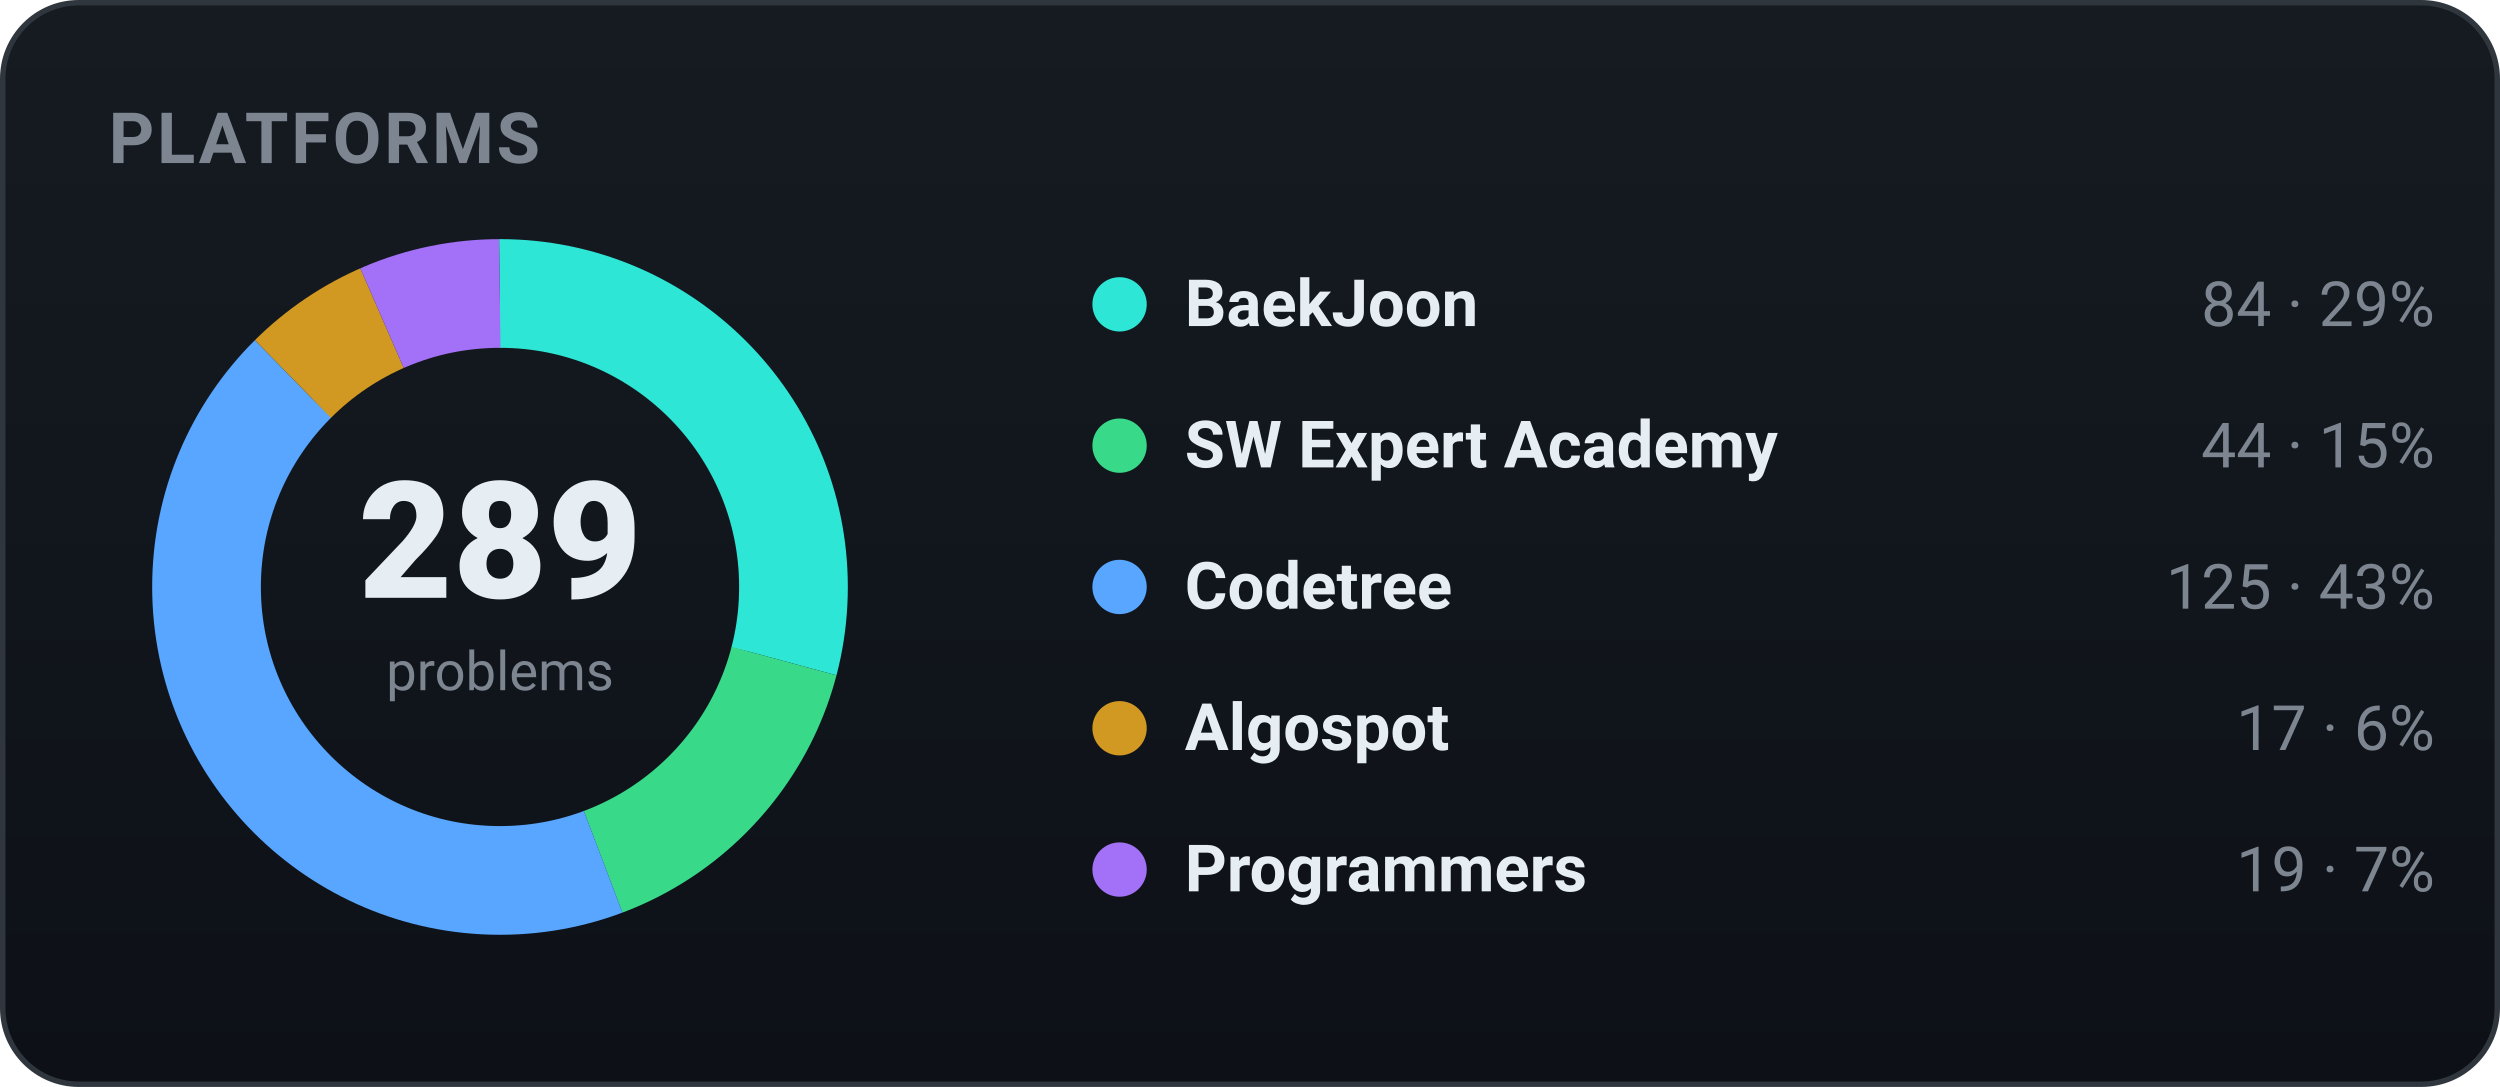
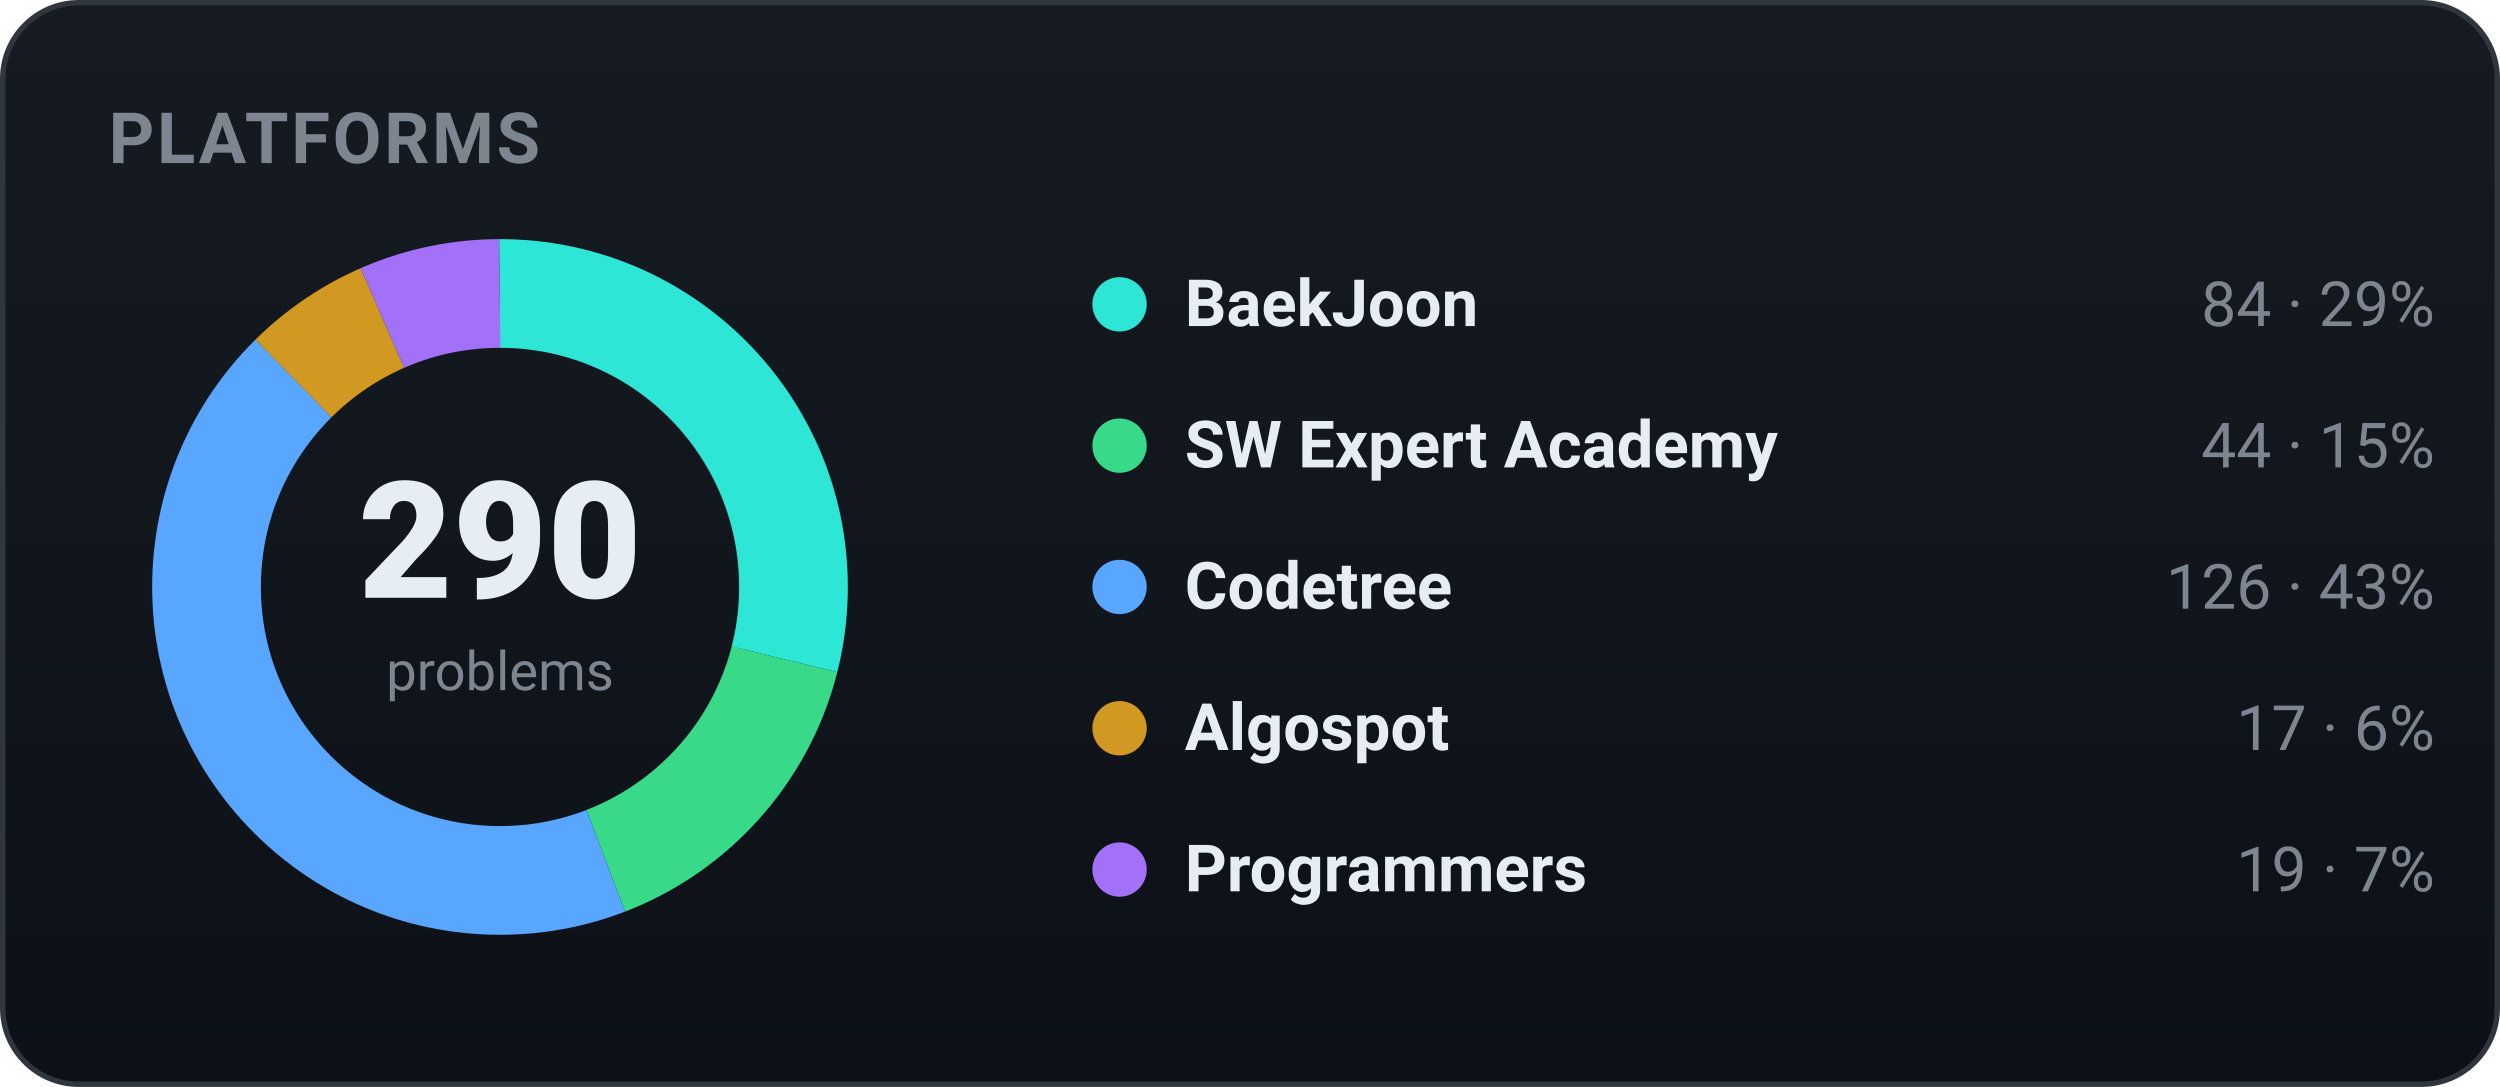
<svg xmlns="http://www.w3.org/2000/svg" width="460" height="200" viewBox="0 0 460 200" role="img" font-family="-apple-system,BlinkMacSystemFont,'Segoe UI',Roboto,'Apple SD Gothic Neo','Malgun Gothic',sans-serif">
  <defs>
    <linearGradient id="bgg" x1="0" y1="0" x2="0" y2="1">
      <stop offset="0" stop-color="#161b22" />
      <stop offset="1" stop-color="#0d1117" />
    </linearGradient>
  </defs>
  <rect x="0.5" y="0.5" width="459" height="199" rx="14" fill="url(#bgg)" stroke="#30363d" />
  <text x="20" y="30" font-family="-apple-system,BlinkMacSystemFont,'Segoe UI',Roboto,'Apple SD Gothic Neo','Malgun Gothic',sans-serif" font-size="13" font-weight="700" fill="#7d8590" letter-spacing="0.5">PLATFORMS</text>
-   <circle cx="92" cy="108" r="54" fill="none" stroke="#2ee6d6" stroke-width="20" stroke-dasharray="98.62 240.67" stroke-dashoffset="-0.00" transform="rotate(-90 92 108)" />
-   <circle cx="92" cy="108" r="54" fill="none" stroke="#39d98a" stroke-width="20" stroke-dasharray="51.66 287.64" stroke-dashoffset="-98.62" transform="rotate(-90 92 108)" />
-   <circle cx="92" cy="108" r="54" fill="none" stroke="#58a6ff" stroke-width="20" stroke-dasharray="146.75 192.54" stroke-dashoffset="-150.27" transform="rotate(-90 92 108)" />
-   <circle cx="92" cy="108" r="54" fill="none" stroke="#d29922" stroke-width="20" stroke-dasharray="19.96 319.33" stroke-dashoffset="-297.03" transform="rotate(-90 92 108)" />
-   <circle cx="92" cy="108" r="54" fill="none" stroke="#a371f7" stroke-width="20" stroke-dasharray="22.31 316.99" stroke-dashoffset="-316.99" transform="rotate(-90 92 108)" />
-   <text x="92" y="110" text-anchor="middle" font-size="30" font-weight="800" fill="#e6edf3">289</text>
+   <circle cx="92" cy="108" r="54" fill="none" stroke="#2ee6d6" stroke-width="20" stroke-dasharray="98.28 241.01" stroke-dashoffset="-0.00" transform="rotate(-90 92 108)" />
+   <circle cx="92" cy="108" r="54" fill="none" stroke="#39d98a" stroke-width="20" stroke-dasharray="51.48 287.81" stroke-dashoffset="-98.28" transform="rotate(-90 92 108)" />
+   <circle cx="92" cy="108" r="54" fill="none" stroke="#58a6ff" stroke-width="20" stroke-dasharray="147.42 191.88" stroke-dashoffset="-149.76" transform="rotate(-90 92 108)" />
+   <circle cx="92" cy="108" r="54" fill="none" stroke="#d29922" stroke-width="20" stroke-dasharray="19.89 319.40" stroke-dashoffset="-297.17" transform="rotate(-90 92 108)" />
+   <circle cx="92" cy="108" r="54" fill="none" stroke="#a371f7" stroke-width="20" stroke-dasharray="22.23 317.06" stroke-dashoffset="-317.06" transform="rotate(-90 92 108)" />
+   <text x="92" y="110" text-anchor="middle" font-size="30" font-weight="800" fill="#e6edf3">290</text>
  <text x="92" y="127" text-anchor="middle" font-size="10" fill="#7d8590">problems</text>
  <circle cx="206" cy="56" r="5" fill="#2ee6d6" />
  <text x="218" y="60" font-size="12" font-weight="600" fill="#e6edf3">BaekJoon</text>
  <text x="448" y="60" text-anchor="end" font-size="11.5" fill="#7d8590">84 · 29%</text>
  <circle cx="206" cy="82" r="5" fill="#39d98a" />
  <text x="218" y="86" font-size="12" font-weight="600" fill="#e6edf3">SW Expert Academy</text>
  <text x="448" y="86" text-anchor="end" font-size="11.5" fill="#7d8590">44 · 15%</text>
  <circle cx="206" cy="108" r="5" fill="#58a6ff" />
  <text x="218" y="112" font-size="12" font-weight="600" fill="#e6edf3">Codetree</text>
-   <text x="448" y="112" text-anchor="end" font-size="11.5" fill="#7d8590">125 · 43%</text>
+   <text x="448" y="112" text-anchor="end" font-size="11.5" fill="#7d8590">126 · 43%</text>
  <circle cx="206" cy="134" r="5" fill="#d29922" />
  <text x="218" y="138" font-size="12" font-weight="600" fill="#e6edf3">Algospot</text>
  <text x="448" y="138" text-anchor="end" font-size="11.5" fill="#7d8590">17 · 6%</text>
  <circle cx="206" cy="160" r="5" fill="#a371f7" />
  <text x="218" y="164" font-size="12" font-weight="600" fill="#e6edf3">Programmers</text>
  <text x="448" y="164" text-anchor="end" font-size="11.5" fill="#7d8590">19 · 7%</text>
</svg>
